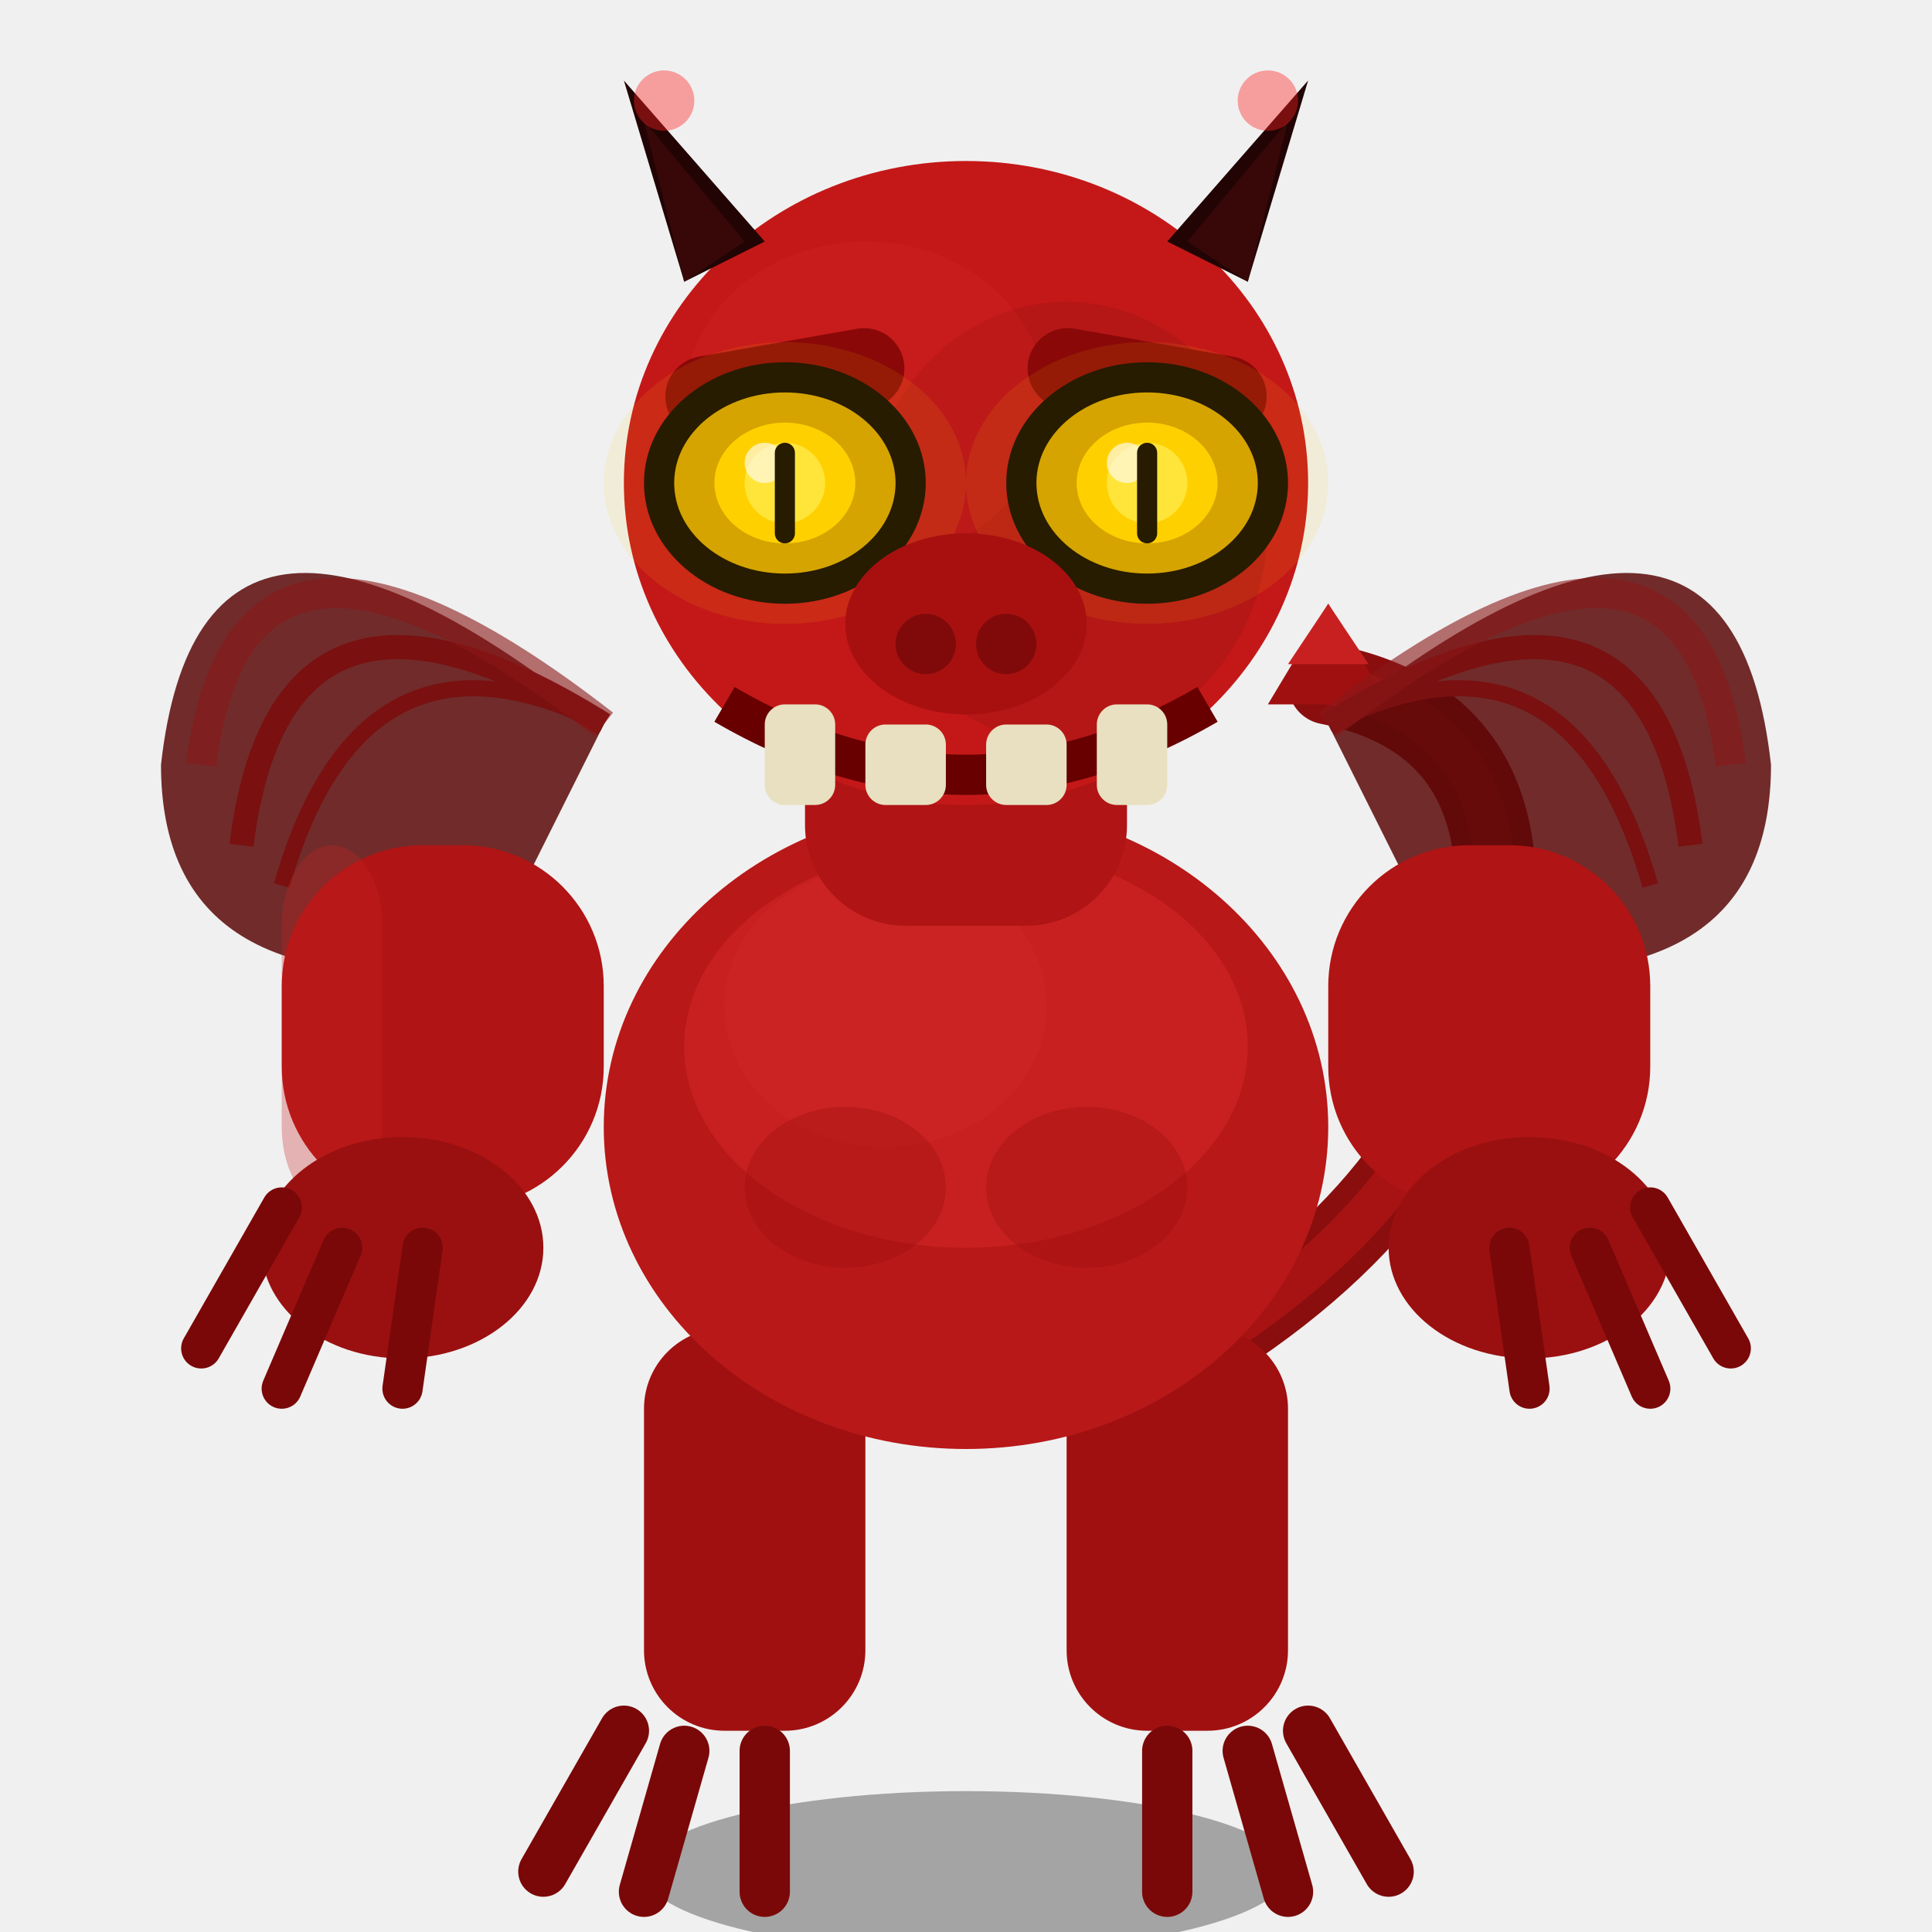
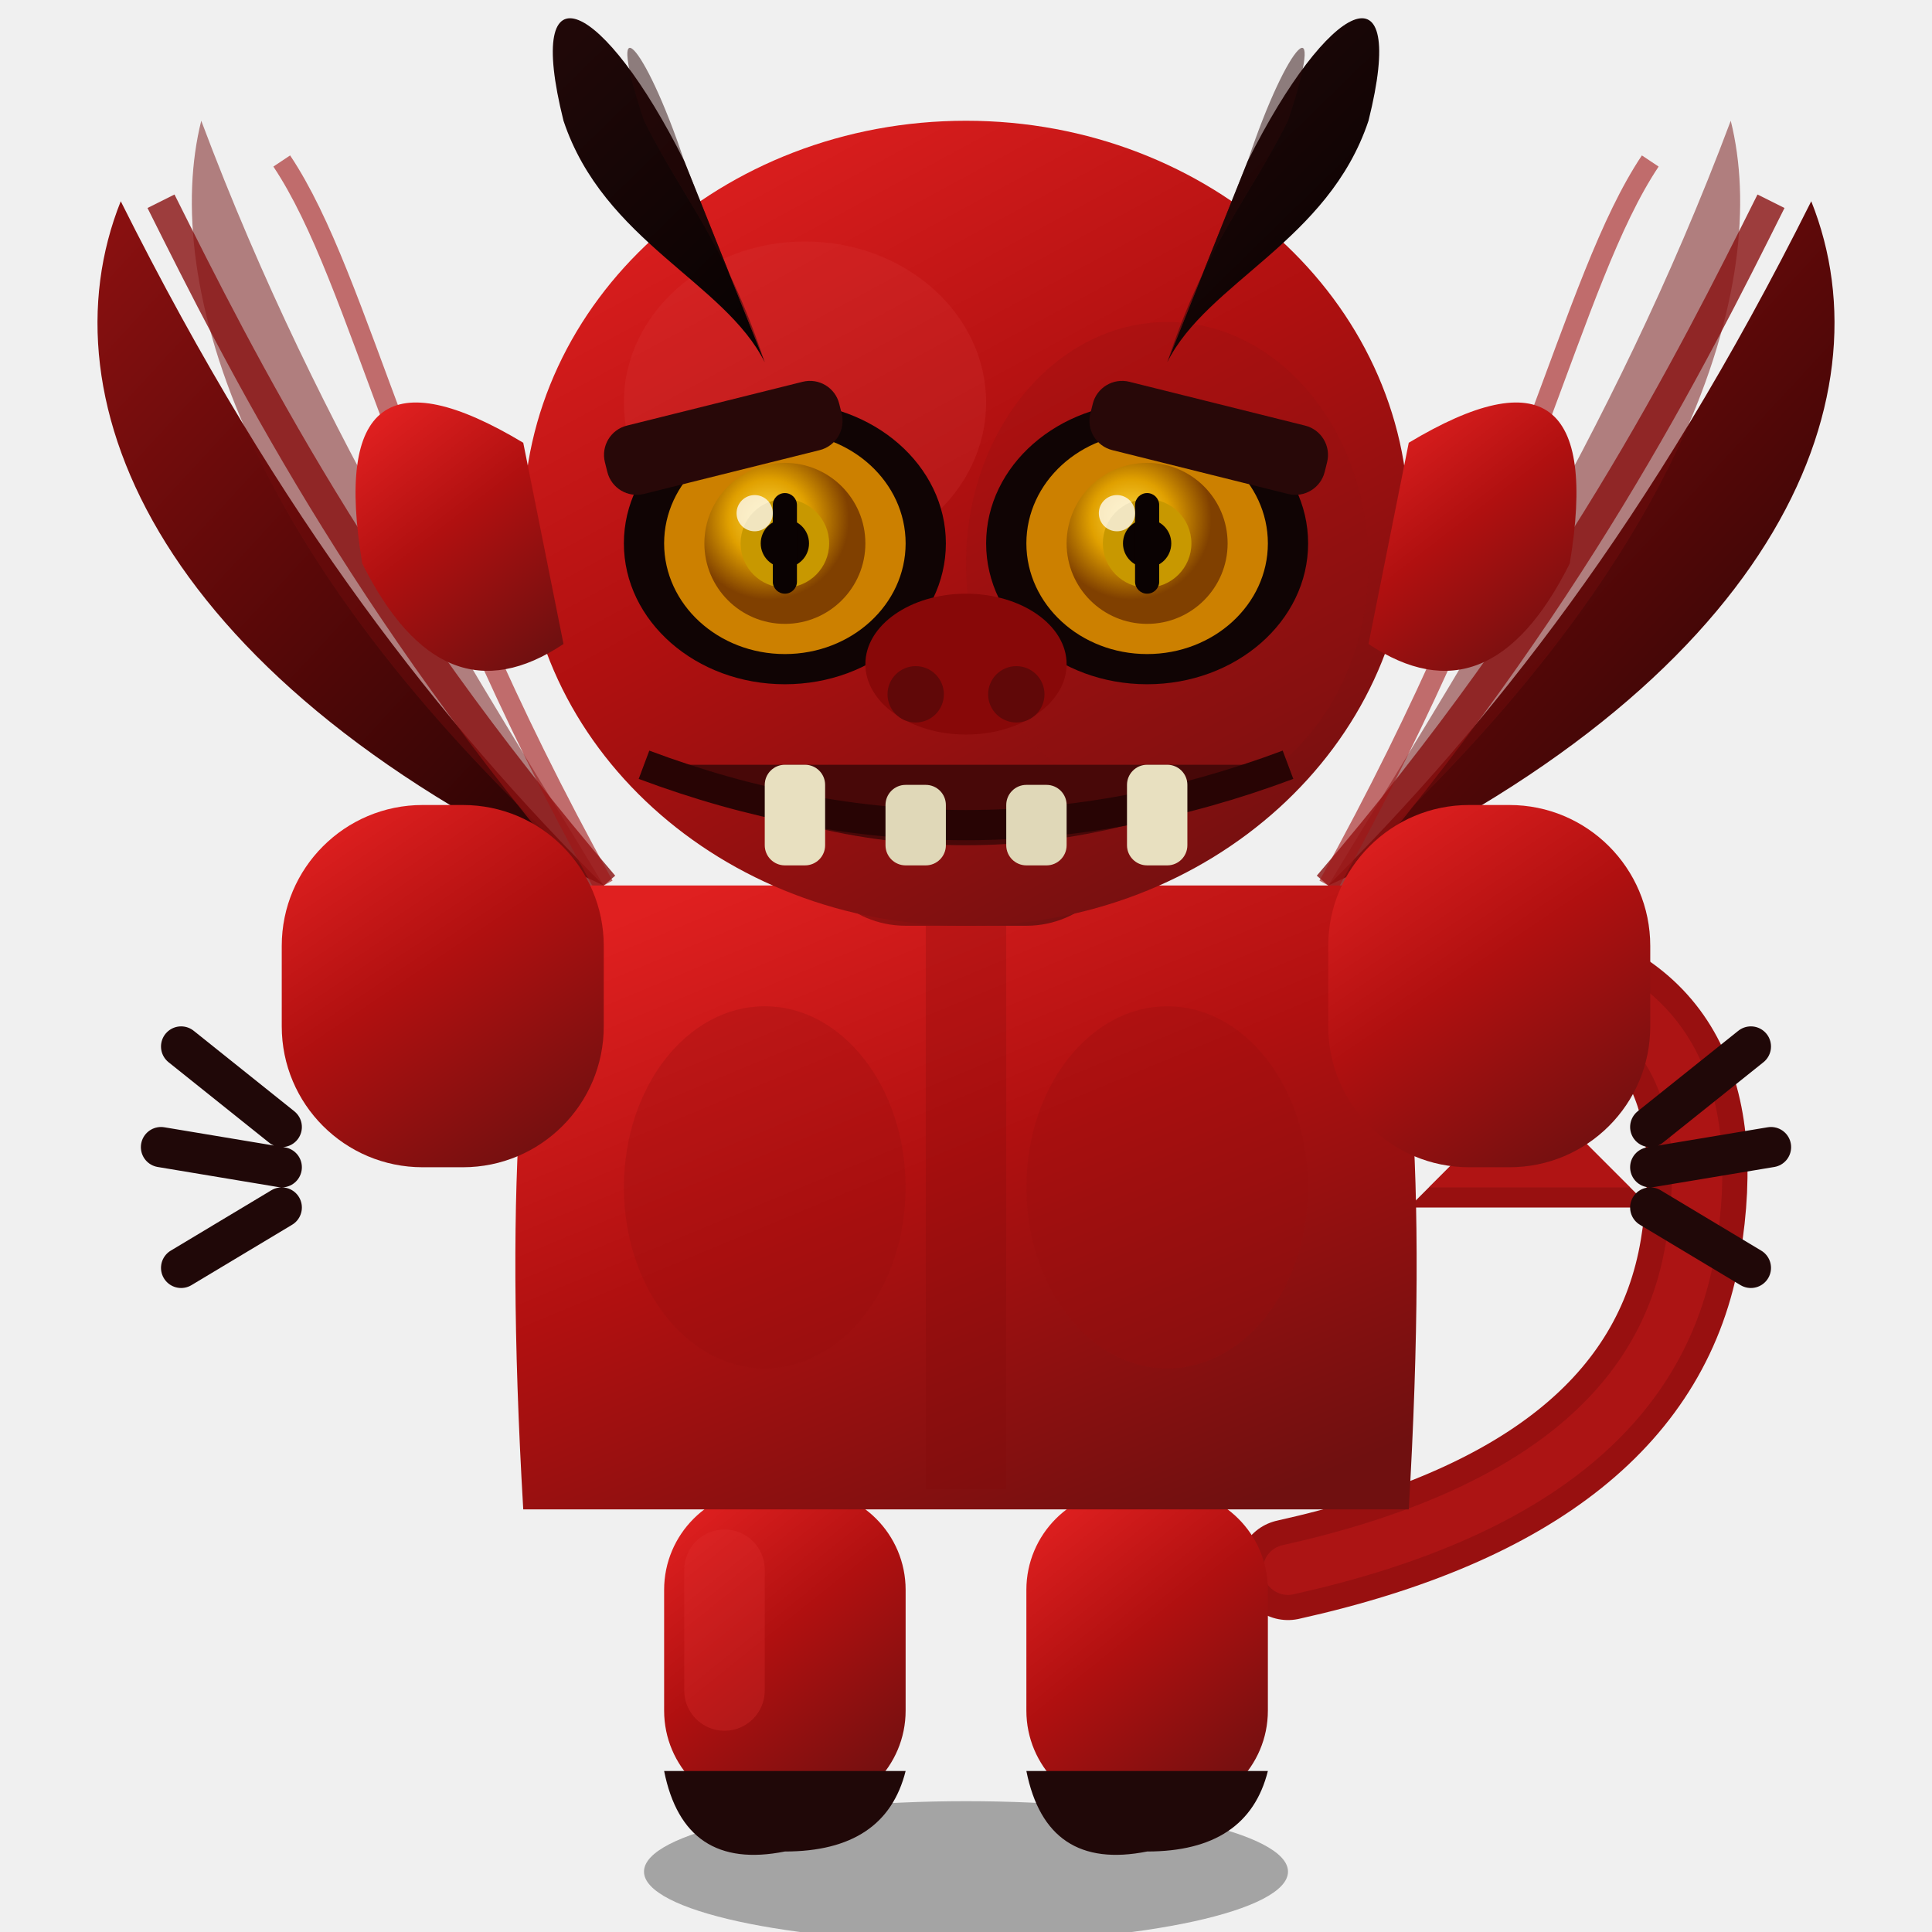
<svg xmlns="http://www.w3.org/2000/svg" viewBox="0 0 96 96">
-   <ellipse cx="48" cy="93" rx="16" ry="4" fill="#000" opacity="0.32" />
-   <path d="M58,68 Q72,60 74,48 Q76,36 66,34" stroke="#8A0E0E" stroke-width="4" fill="none" stroke-linecap="round" />
-   <path d="M58,68 Q72,60 74,48 Q76,36 66,34" stroke="#C41818" stroke-width="2" fill="none" stroke-linecap="round" opacity="0.5" />
-   <polygon points="66,30 63,35 69,35" fill="#A01010" />
-   <polygon points="66,30 64,33 68,33" fill="#C82020" />
-   <path d="M30,36 Q10,20 8,38 Q8,50 24,48 Z" fill="#5A0808" opacity="0.85" />
-   <path d="M30,36 Q14,26 12,42" stroke="#7A1010" stroke-width="1.2" fill="none" />
-   <path d="M30,36 Q18,30 14,44" stroke="#7A1010" stroke-width="0.8" fill="none" />
-   <path d="M30,36 Q12,22 10,38" stroke="#8A1818" stroke-width="1.5" fill="none" opacity="0.6" />
-   <path d="M66,36 Q86,20 88,38 Q88,50 72,48 Z" fill="#5A0808" opacity="0.85" />
-   <path d="M66,36 Q82,26 84,42" stroke="#7A1010" stroke-width="1.2" fill="none" />
-   <path d="M66,36 Q78,30 82,44" stroke="#7A1010" stroke-width="0.8" fill="none" />
-   <path d="M66,36 Q84,22 86,38" stroke="#8A1818" stroke-width="1.5" fill="none" opacity="0.6" />
-   <rect x="32" y="66" width="11" height="20" rx="4" fill="#A01010" />
-   <rect x="53" y="66" width="11" height="20" rx="4" fill="#A01010" />
-   <path d="M31,86 L27,93 M34,87 L32,94 M38,87 L38,94" stroke="#7A0808" stroke-width="2.5" stroke-linecap="round" />
-   <path d="M65,86 L69,93 M62,87 L64,94 M58,87 L58,94" stroke="#7A0808" stroke-width="2.5" stroke-linecap="round" />
-   <ellipse cx="48" cy="56" rx="18" ry="16" fill="#B81818" />
-   <ellipse cx="48" cy="52" rx="14" ry="10" fill="#C82020" />
-   <ellipse cx="44" cy="50" rx="8" ry="7" fill="#D02828" opacity="0.4" />
-   <ellipse cx="42" cy="59" rx="5" ry="4" fill="#A01010" opacity="0.4" />
-   <ellipse cx="54" cy="59" rx="5" ry="4" fill="#A01010" opacity="0.4" />
-   <rect x="14" y="42" width="16" height="18" rx="7" fill="#B01414" />
-   <rect x="14" y="42" width="5" height="18" rx="4" fill="#C82020" opacity="0.3" />
-   <rect x="66" y="42" width="16" height="18" rx="7" fill="#B01414" />
-   <ellipse cx="20" cy="62" rx="7" ry="5.5" fill="#9A1010" />
-   <ellipse cx="76" cy="62" rx="7" ry="5.5" fill="#9A1010" />
-   <path d="M14,60 L10,67 M17,62 L14,69 M21,62 L20,69" stroke="#7A0808" stroke-width="2" stroke-linecap="round" />
-   <path d="M82,60 L86,67 M79,62 L82,69 M75,62 L76,69" stroke="#7A0808" stroke-width="2" stroke-linecap="round" />
-   <rect x="40" y="34" width="16" height="12" rx="5" fill="#B01414" />
-   <ellipse cx="48" cy="24" rx="17" ry="16" fill="#C41818" />
-   <ellipse cx="53" cy="26" rx="10" ry="11" fill="#901010" opacity="0.3" />
-   <ellipse cx="43" cy="20" rx="9" ry="8" fill="#D42424" opacity="0.25" />
-   <polygon points="34,14 31,4 38,12" fill="#220404" />
-   <polygon points="34,14 32,6 37,12" fill="#380808" />
-   <polygon points="62,14 65,4 58,12" fill="#220404" />
-   <polygon points="62,14 64,6 59,12" fill="#380808" />
-   <circle cx="33" cy="5" r="1.5" fill="#FF2020" opacity="0.4" />
-   <circle cx="63" cy="5" r="1.5" fill="#FF2020" opacity="0.4" />
-   <rect x="33" y="17" width="12" height="4" rx="2" fill="#8A0808" transform="rotate(-10,39,19)" />
-   <rect x="51" y="17" width="12" height="4" rx="2" fill="#8A0808" transform="rotate(10,57,19)" />
-   <ellipse cx="39" cy="24" rx="7" ry="6" fill="#100800" />
-   <ellipse cx="39" cy="24" rx="5.5" ry="4.5" fill="#D0A000" />
-   <ellipse cx="39" cy="24" rx="3.5" ry="3" fill="#FFD000" />
-   <circle cx="39" cy="24" r="2" fill="#FFE840" />
-   <circle cx="38" cy="23" r="1" fill="#FFF" opacity="0.7" />
-   <rect x="38.5" y="22" width="1" height="5" rx="0.5" fill="#100800" />
-   <ellipse cx="57" cy="24" rx="7" ry="6" fill="#100800" />
-   <ellipse cx="57" cy="24" rx="5.5" ry="4.5" fill="#D0A000" />
-   <ellipse cx="57" cy="24" rx="3.5" ry="3" fill="#FFD000" />
-   <circle cx="57" cy="24" r="2" fill="#FFE840" />
-   <circle cx="56" cy="23" r="1" fill="#FFF" opacity="0.7" />
-   <rect x="56.5" y="22" width="1" height="5" rx="0.5" fill="#100800" />
-   <ellipse cx="39" cy="24" rx="9" ry="7" fill="#FFD000" opacity="0.1" />
-   <ellipse cx="57" cy="24" rx="9" ry="7" fill="#FFD000" opacity="0.1" />
-   <ellipse cx="48" cy="31" rx="6" ry="4.5" fill="#A81010" />
-   <circle cx="46" cy="32" r="1.5" fill="#800A0A" />
-   <circle cx="50" cy="32" r="1.5" fill="#800A0A" />
-   <path d="M36,35 Q48,42 60,35" stroke="#680000" stroke-width="2" fill="none" />
-   <rect x="38" y="35" width="3.5" height="5" rx="1" fill="#E8E0C0" />
-   <rect x="43" y="36" width="4" height="4" rx="1" fill="#E8E0C0" />
-   <rect x="49" y="36" width="4" height="4" rx="1" fill="#E8E0C0" />
-   <rect x="54.5" y="35" width="3.5" height="5" rx="1" fill="#E8E0C0" />
+   <defs>
+     <linearGradient id="bd" x1="20%" y1="0%" x2="80%" y2="100%">
+       <stop offset="0%" stop-color="#E02020" />
+       <stop offset="45%" stop-color="#B01010" />
+       <stop offset="100%" stop-color="#701010" />
+     </linearGradient>
+     <linearGradient id="wg" x1="10%" y1="0%" x2="90%" y2="100%">
+       <stop offset="0%" stop-color="#881010" />
+       <stop offset="50%" stop-color="#580808" />
+       <stop offset="100%" stop-color="#280404" />
+     </linearGradient>
+     <linearGradient id="hr" x1="20%" y1="0%" x2="80%" y2="100%">
+       <stop offset="0%" stop-color="#200808" />
+       <stop offset="100%" stop-color="#080202" />
+     </linearGradient>
+     <radialGradient id="ey" cx="40%" cy="35%">
+       <stop offset="0%" stop-color="#FFD840" />
+       <stop offset="50%" stop-color="#E0A000" />
+       <stop offset="100%" stop-color="#804000" />
+     </radialGradient>
+   </defs>
+   <ellipse cx="48" cy="93" rx="16" ry="3.5" fill="#000" opacity="0.32" />
+   <path d="M64,78 Q82,74 84,62 Q86,50 76,48 Q70,47 70,54" stroke="#981010" stroke-width="5" fill="none" stroke-linecap="round" />
+   <path d="M64,78 Q82,74 84,62 Q86,50 76,48 Q70,47 70,54" stroke="#C01818" stroke-width="2.5" fill="none" stroke-linecap="round" opacity="0.5" />
+   <polygon points="76,54 70,60 82,60" fill="#981010" />
+   <polygon points="76,54 71,59 81,59" fill="#C01818" opacity="0.6" />
+   <path d="M30,44 C8,34 2,20 6,10 C14,26 22,36 30,44" fill="url(#wg)" />
+   <path d="M30,44 C12,28 8,14 10,6 C16,22 24,34 30,44" fill="#700C0C" opacity="0.5" />
+   <path d="M30,44 C18,30 12,18 8,10" stroke="#881010" stroke-width="1.5" fill="none" opacity="0.8" />
+   <path d="M30,44 C20,26 18,14 14,8" stroke="#A01414" stroke-width="1" fill="none" opacity="0.6" />
+   <path d="M66,44 C88,34 94,20 90,10 C82,26 74,36 66,44" fill="url(#wg)" />
+   <path d="M66,44 C84,28 88,14 86,6 C80,22 72,34 66,44" fill="#700C0C" opacity="0.5" />
+   <path d="M66,44 C78,30 84,18 88,10" stroke="#881010" stroke-width="1.5" fill="none" opacity="0.8" />
+   <path d="M66,44 C76,26 78,14 82,8" stroke="#A01414" stroke-width="1" fill="none" opacity="0.6" />
+   <rect x="33" y="74" width="12" height="16" rx="5" fill="url(#bd)" />
+   <rect x="51" y="74" width="12" height="16" rx="5" fill="url(#bd)" />
+   <rect x="34" y="76" width="4" height="10" rx="2" fill="#E03030" opacity="0.3" />
+   <path d="M33,88 Q34,93 39,92 Q44,92 45,88" fill="#200808" />
+   <path d="M51,88 Q52,93 57,92 Q62,92 63,88" fill="#200808" />
+   <path d="M28,44 C26,48 25,58 26,75 L70,75 C71,58 70,48 68,44 Z" fill="url(#bd)" />
+   <ellipse cx="38" cy="59" rx="7" ry="9" fill="#980E0E" opacity="0.3" />
+   <ellipse cx="58" cy="59" rx="7" ry="9" fill="#980E0E" opacity="0.3" />
+   <rect x="46" y="46" width="4" height="28" fill="#800808" opacity="0.25" />
+   <rect x="14" y="40" width="16" height="18" rx="7" fill="url(#bd)" />
+   <rect x="66" y="40" width="16" height="18" rx="7" fill="url(#bd)" />
+   <path d="M14,56 L9,52 M14,58 L8,57 M14,60 L9,63" stroke="#200808" stroke-width="2" fill="none" stroke-linecap="round" />
+   <path d="M82,56 L87,52 M82,58 L88,57 M82,60 L87,63" stroke="#200808" stroke-width="2" fill="none" stroke-linecap="round" />
+   <rect x="40" y="32" width="16" height="14" rx="5" fill="url(#bd)" />
+   <ellipse cx="48" cy="26" rx="22" ry="20" fill="url(#bd)" />
+   <ellipse cx="58" cy="28" rx="10" ry="12" fill="#900E0E" opacity="0.25" />
+   <ellipse cx="40" cy="20" rx="9" ry="8" fill="#E04040" opacity="0.18" />
+   <path d="M34,8 C30,0 26,-2 28,6 C30,12 36,14 38,18" fill="url(#hr)" />
+   <path d="M34,8 C32,2 30,0 32,6 C34,10 36,12 38,18" fill="#2A0808" opacity="0.5" />
+   <path d="M62,8 C66,0 70,-2 68,6 C66,12 60,14 58,18" fill="url(#hr)" />
+   <path d="M62,8 C64,2 66,0 64,6 C62,10 60,12 58,18" fill="#2A0808" opacity="0.5" />
+   <path d="M26,22 Q16,16 18,28 Q22,36 28,32 Z" fill="url(#bd)" />
+   <path d="M70,22 Q80,16 78,28 Q74,36 68,32 Z" fill="url(#bd)" />
+   <ellipse cx="39" cy="27" rx="8" ry="7" fill="#100404" />
+   <ellipse cx="39" cy="27" rx="6" ry="5.5" fill="#CC8000" />
+   <ellipse cx="39" cy="27" rx="4" ry="4" fill="url(#ey)" />
+   <circle cx="39" cy="27" r="2.2" fill="#C89800" />
+   <circle cx="39" cy="27" r="1.2" fill="#0A0202" />
+   <rect x="38.4" y="24.5" width="1.2" height="5" rx="0.6" fill="#0A0202" />
+   <circle cx="37.5" cy="25.5" r="0.9" fill="white" opacity="0.75" />
+   <ellipse cx="57" cy="27" rx="8" ry="7" fill="#100404" />
+   <ellipse cx="57" cy="27" rx="6" ry="5.5" fill="#CC8000" />
+   <ellipse cx="57" cy="27" rx="4" ry="4" fill="url(#ey)" />
+   <circle cx="57" cy="27" r="2.2" fill="#C89800" />
+   <circle cx="57" cy="27" r="1.2" fill="#0A0202" />
+   <rect x="56.4" y="24.5" width="1.2" height="5" rx="0.6" fill="#0A0202" />
+   <circle cx="55.5" cy="25.5" r="0.9" fill="white" opacity="0.75" />
+   <rect x="30" y="20" width="12" height="3.5" rx="1.5" fill="#280808" transform="rotate(-14,36,22)" />
+   <rect x="54" y="20" width="12" height="3.5" rx="1.5" fill="#280808" transform="rotate(14,60,22)" />
+   <ellipse cx="48" cy="33" rx="5" ry="3.5" fill="#880808" />
+   <circle cx="45.5" cy="34.5" r="1.4" fill="#600808" />
+   <circle cx="50.5" cy="34.5" r="1.4" fill="#600808" />
+   <path d="M32,38 Q48,46 64,38" fill="#480808" />
+   <path d="M32,38 Q48,44 64,38" stroke="#280404" stroke-width="1.5" fill="none" />
+   <rect x="38" y="38" width="3" height="5" rx="1" fill="#E8E0C0" />
+   <rect x="44" y="39" width="3" height="4" rx="1" fill="#E0D8B8" />
+   <rect x="50" y="39" width="3" height="4" rx="1" fill="#E0D8B8" />
+   <rect x="56" y="38" width="3" height="5" rx="1" fill="#E8E0C0" />
</svg>
